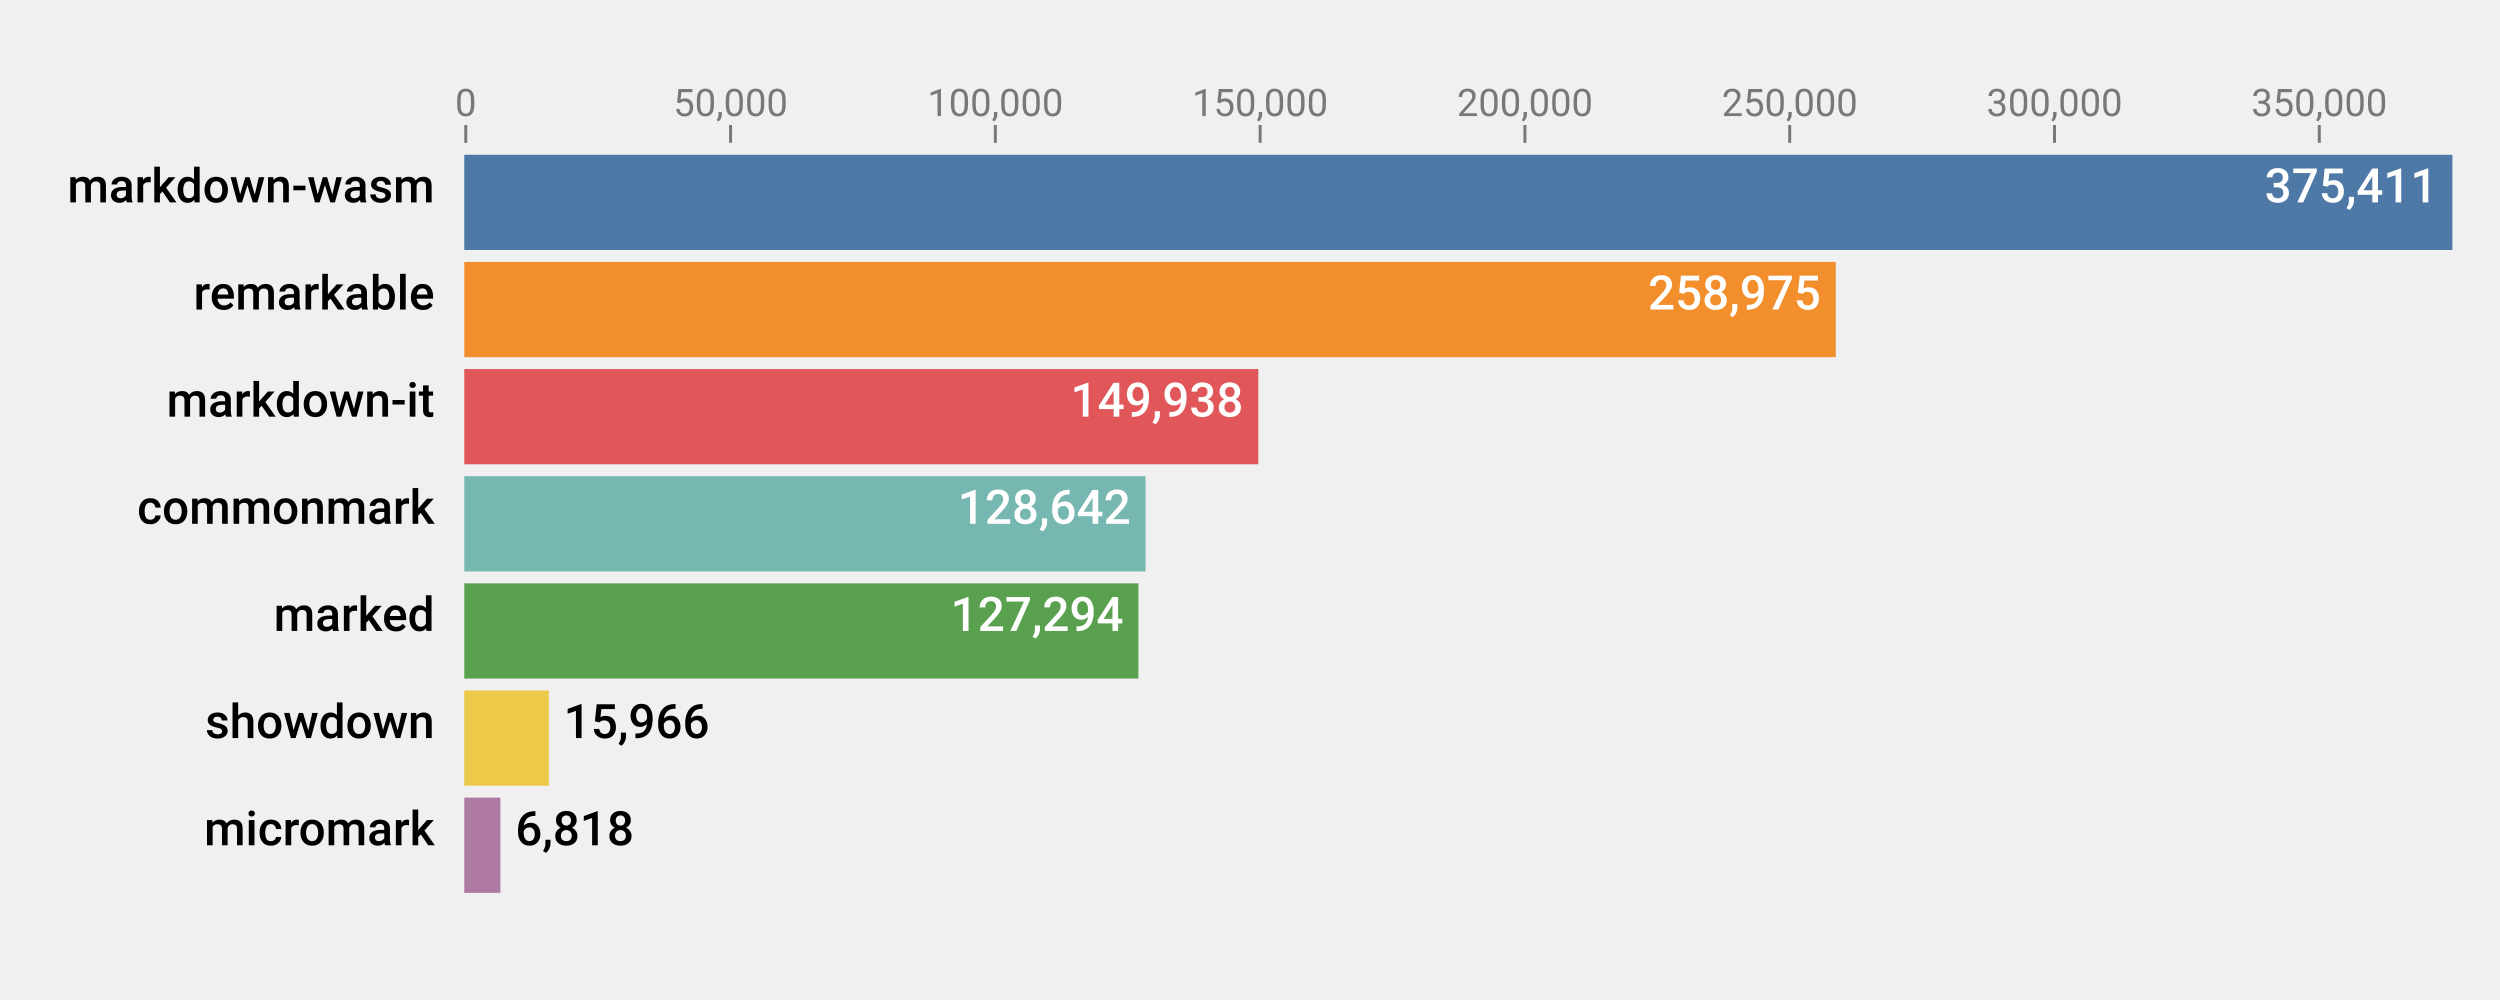
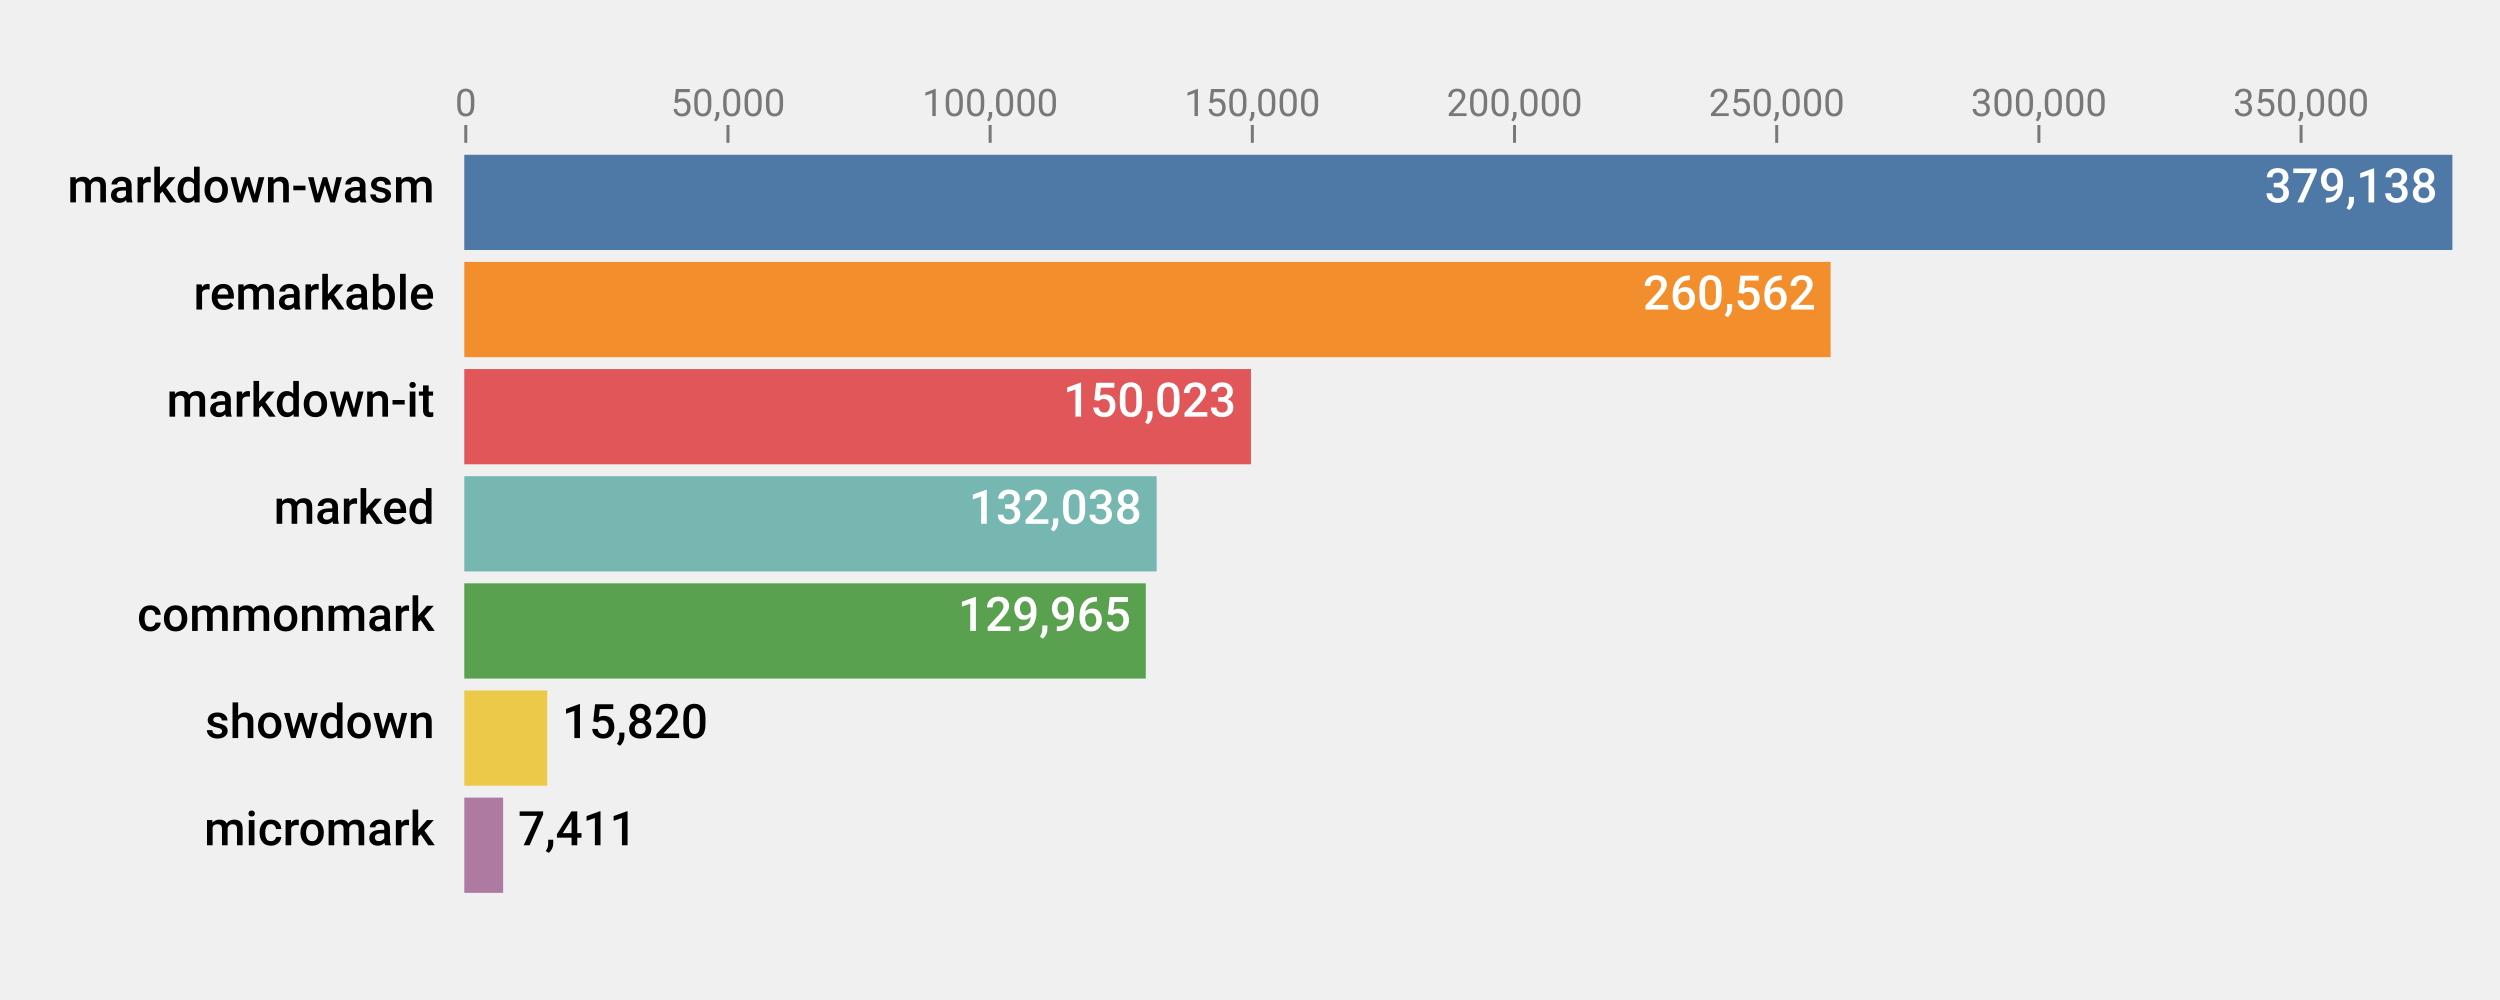
<svg xmlns="http://www.w3.org/2000/svg" width="840" height="336" font-family="system-ui,-apple-system,&quot;Segoe UI&quot;,Roboto,&quot;Helvetica Neue&quot;,&quot;Noto Sans&quot;,&quot;Liberation Sans&quot;,Arial,sans-serif" font-size="16">
  <g font-weight="500" text-anchor="end">
    <text x="156" y="68" alignment-baseline="central" dx="-10">markdown-wasm</text>
    <text x="156" y="104" alignment-baseline="central" dx="-10">remarkable</text>
    <text x="156" y="140" alignment-baseline="central" dx="-10">markdown-it</text>
-     <text x="156" y="176" alignment-baseline="central" dx="-10">commonmark</text>
-     <text x="156" y="212" alignment-baseline="central" dx="-10">marked</text>
+     <text x="156" y="176" alignment-baseline="central" dx="-10">marked</text>
+     <text x="156" y="212" alignment-baseline="central" dx="-10">commonmark</text>
    <text x="156" y="248" alignment-baseline="central" dx="-10">showdown</text>
    <text x="156" y="284" alignment-baseline="central" dx="-10">micromark</text>
  </g>
  <path fill="#4e79a7" d="M156 52h668v32H156z" />
-   <path fill="#f28e2c" d="M156 88h460.816v32H156z" />
-   <path fill="#e15759" d="M156 124h266.797v32H156z" />
-   <path fill="#76b7b2" d="M156 160h228.903v32H156z" />
-   <path fill="#59a14f" d="M156 196h226.504v32H156z" />
-   <path fill="#edc949" d="M156 232h28.41v32H156z" />
-   <path fill="#af7aa1" d="M156 268h12.132v32H156z" />
+   <path fill="#f28e2c" d="M156 88h459.082v32H156z" />
+   <path fill="#e15759" d="M156 124h264.325v32H156z" />
+   <path fill="#76b7b2" d="M156 160h232.636v32H156z" />
+   <path fill="#59a14f" d="M156 196h228.985v32H156z" />
+   <path fill="#edc949" d="M156 232h27.873v32H156z" />
+   <path fill="#af7aa1" d="M156 268h13.057v32H156z" />
  <g fill="#fff" font-weight="500" text-anchor="end">
-     <text x="824" y="68" alignment-baseline="central" dx="-5">375,411</text>
-     <text x="616.816" y="104" alignment-baseline="central" dx="-5">258,975</text>
-     <text x="422.797" y="140" alignment-baseline="central" dx="-5">149,938</text>
-     <text x="384.903" y="176" alignment-baseline="central" dx="-5">128,642</text>
-     <text x="382.504" y="212" alignment-baseline="central" dx="-5">127,294</text>
-     <text x="184.41" y="248" fill="#000" alignment-baseline="central" dx="5" text-anchor="start">15,966</text>
-     <text x="168.132" y="284" fill="#000" alignment-baseline="central" dx="5" text-anchor="start">6,818</text>
+     <text x="824" y="68" alignment-baseline="central" dx="-5">379,138</text>
+     <text x="615.082" y="104" alignment-baseline="central" dx="-5">260,562</text>
+     <text x="420.325" y="140" alignment-baseline="central" dx="-5">150,023</text>
+     <text x="388.636" y="176" alignment-baseline="central" dx="-5">132,038</text>
+     <text x="384.985" y="212" alignment-baseline="central" dx="-5">129,965</text>
+     <text x="183.873" y="248" fill="#000" alignment-baseline="central" dx="5" text-anchor="start">15,820</text>
+     <text x="169.057" y="284" fill="#000" alignment-baseline="central" dx="5" text-anchor="start">7,411</text>
  </g>
  <g fill="none" font-size="12.8" opacity=".5" text-anchor="middle">
    <g class="tick" opacity="1">
      <path stroke="currentColor" d="M156.5 48v-6" />
      <text y="-9" fill="currentColor" dy="0em" transform="translate(156.5 48)">0</text>
    </g>
    <g class="tick" opacity="1">
-       <path stroke="currentColor" d="M245.47 48v-6" />
-       <text y="-9" fill="currentColor" dy="0em" transform="translate(245.47 48)">50,000</text>
+       <path stroke="currentColor" d="M244.595 48v-6" />
+       <text y="-9" fill="currentColor" dy="0em" transform="translate(244.595 48)">50,000</text>
    </g>
    <g class="tick" opacity="1">
-       <path stroke="currentColor" d="M334.438 48v-6" />
-       <text y="-9" fill="currentColor" dy="0em" transform="translate(334.438 48)">100,000</text>
+       <path stroke="currentColor" d="M332.69 48v-6" />
+       <text y="-9" fill="currentColor" dy="0em" transform="translate(332.69 48)">100,000</text>
    </g>
    <g class="tick" opacity="1">
-       <path stroke="currentColor" d="M423.407 48v-6" />
-       <text y="-9" fill="currentColor" dy="0em" transform="translate(423.407 48)">150,000</text>
+       <path stroke="currentColor" d="M420.784 48v-6" />
+       <text y="-9" fill="currentColor" dy="0em" transform="translate(420.784 48)">150,000</text>
    </g>
    <g class="tick" opacity="1">
-       <path stroke="currentColor" d="M512.376 48v-6" />
-       <text y="-9" fill="currentColor" dy="0em" transform="translate(512.376 48)">200,000</text>
+       <path stroke="currentColor" d="M508.878 48v-6" />
+       <text y="-9" fill="currentColor" dy="0em" transform="translate(508.878 48)">200,000</text>
    </g>
    <g class="tick" opacity="1">
-       <path stroke="currentColor" d="M601.345 48v-6" />
-       <text y="-9" fill="currentColor" dy="0em" transform="translate(601.345 48)">250,000</text>
+       <path stroke="currentColor" d="M596.973 48v-6" />
+       <text y="-9" fill="currentColor" dy="0em" transform="translate(596.973 48)">250,000</text>
    </g>
    <g class="tick" opacity="1">
-       <path stroke="currentColor" d="M690.314 48v-6" />
-       <text y="-9" fill="currentColor" dy="0em" transform="translate(690.314 48)">300,000</text>
+       <path stroke="currentColor" d="M685.067 48v-6" />
+       <text y="-9" fill="currentColor" dy="0em" transform="translate(685.067 48)">300,000</text>
    </g>
    <g class="tick" opacity="1">
-       <path stroke="currentColor" d="M779.283 48v-6" />
-       <text y="-9" fill="currentColor" dy="0em" transform="translate(779.283 48)">350,000</text>
+       <path stroke="currentColor" d="M773.162 48v-6" />
+       <text y="-9" fill="currentColor" dy="0em" transform="translate(773.162 48)">350,000</text>
    </g>
  </g>
</svg>
